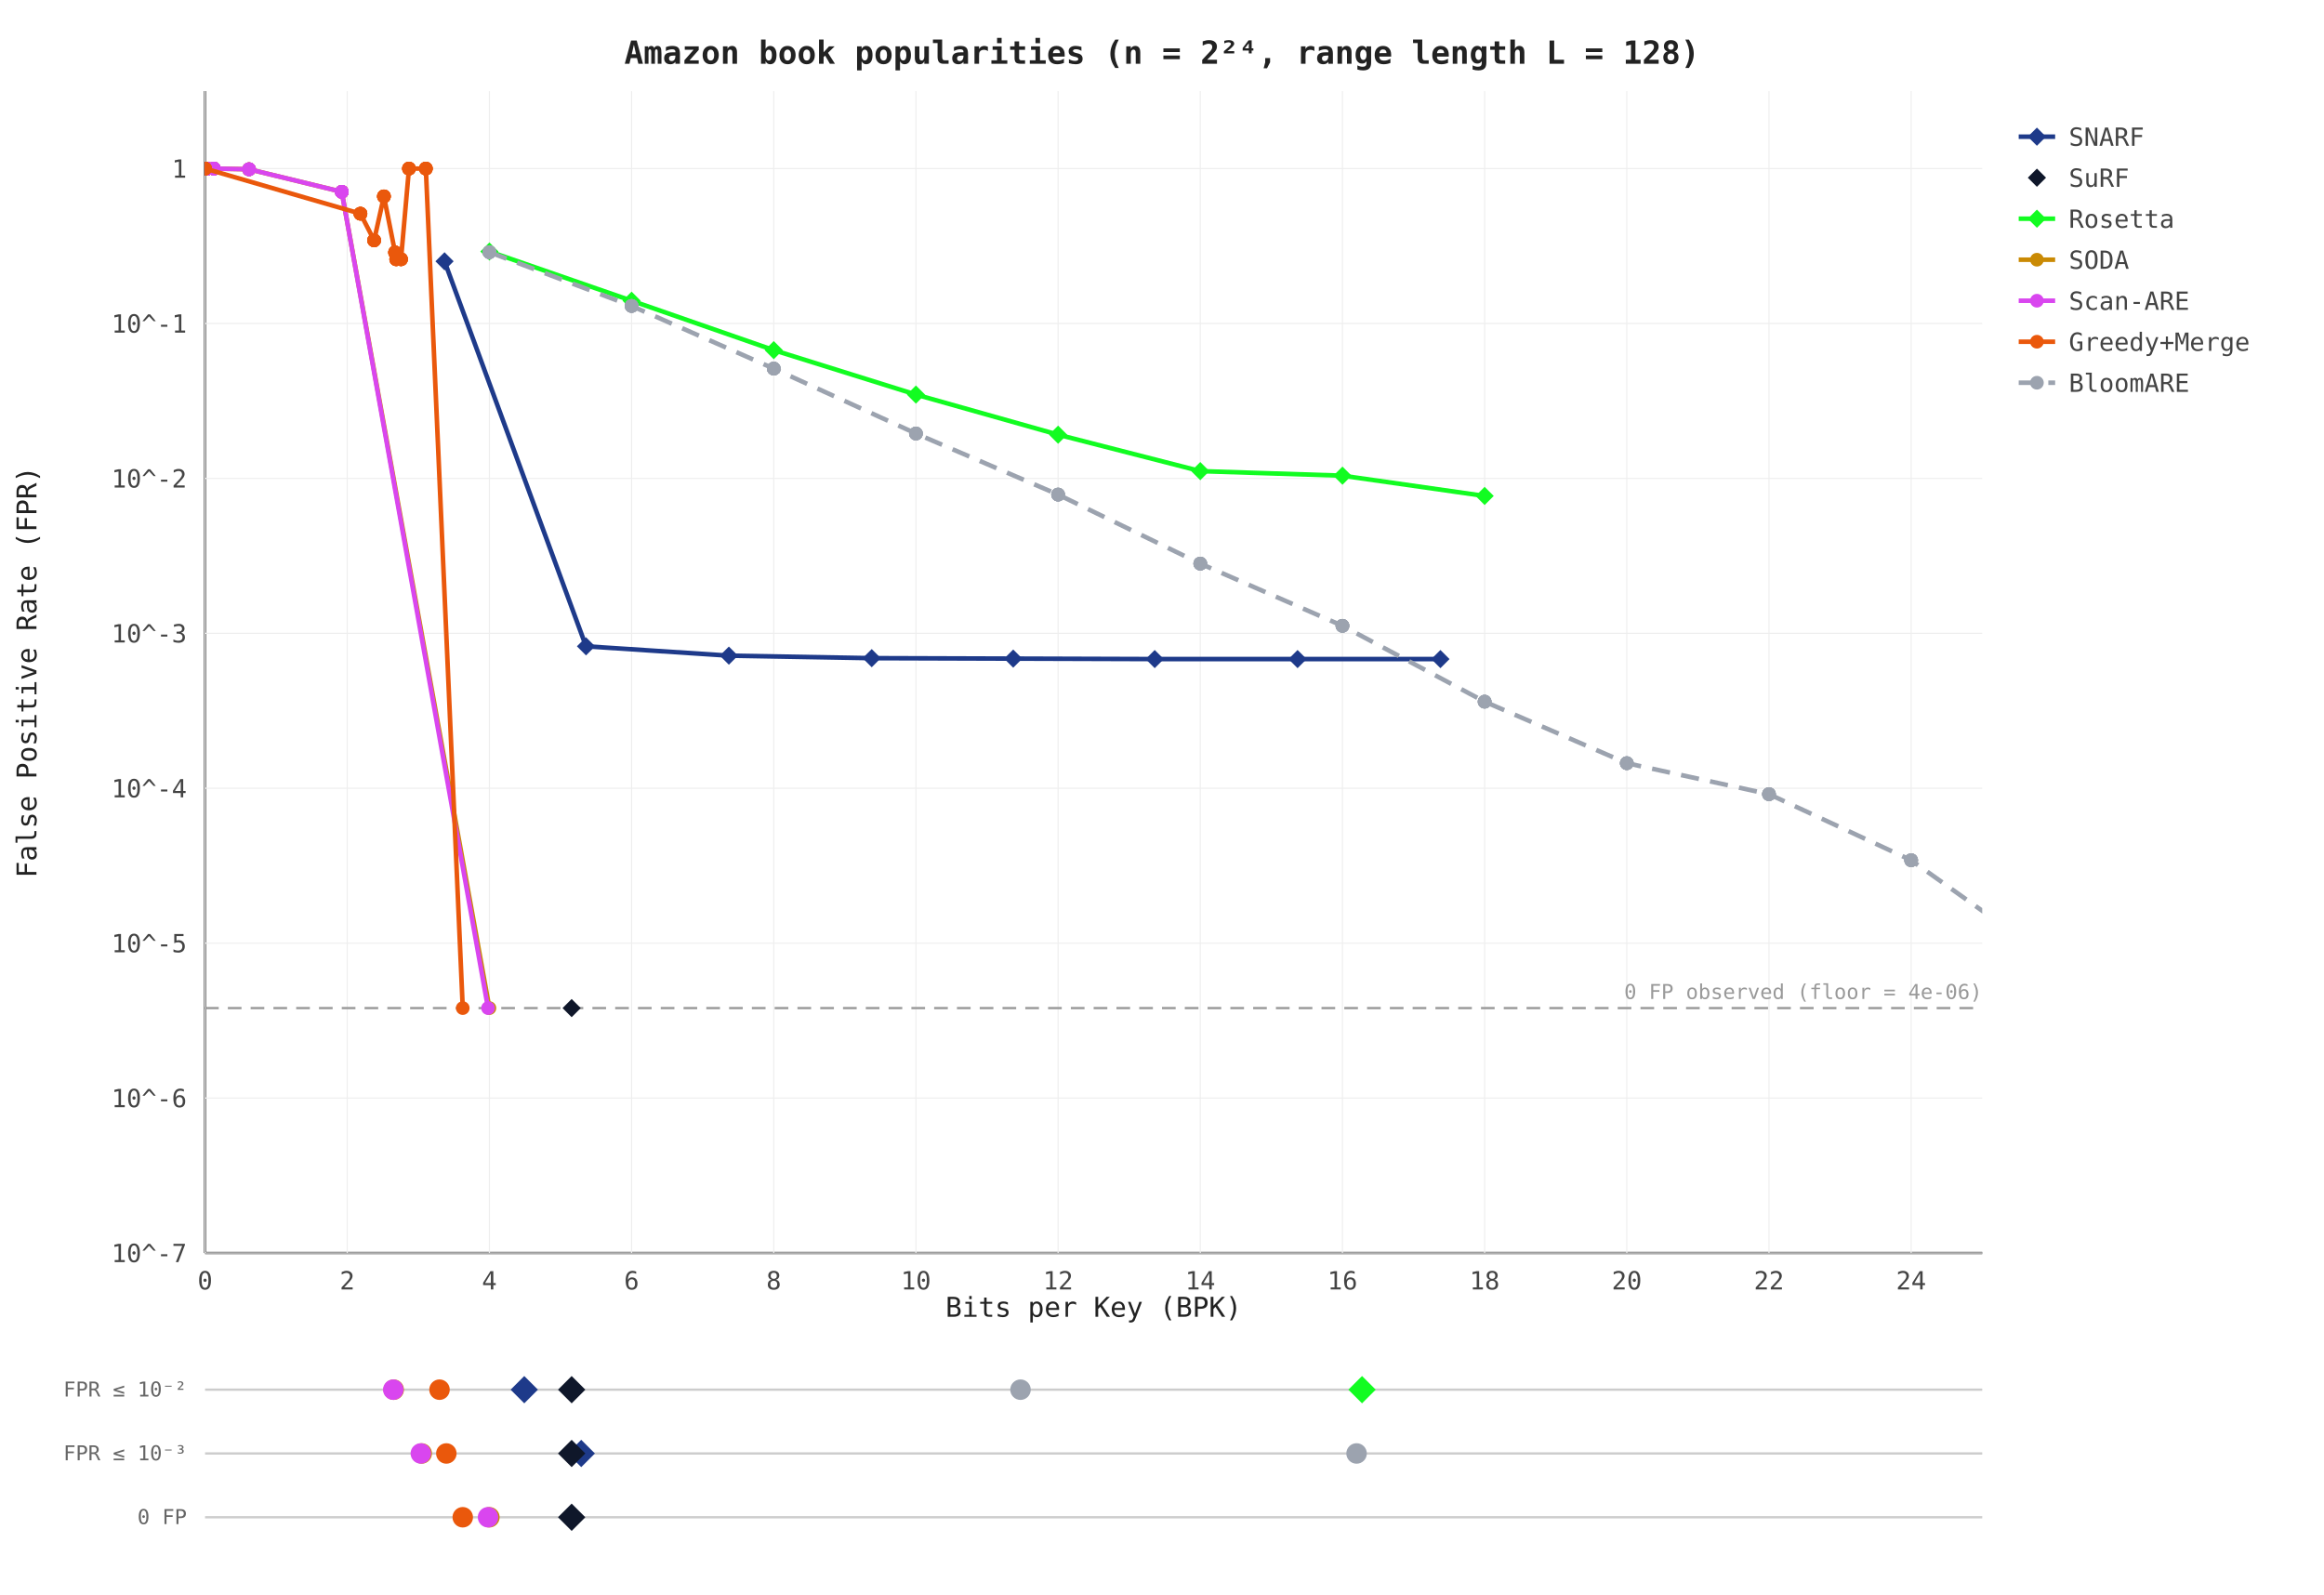
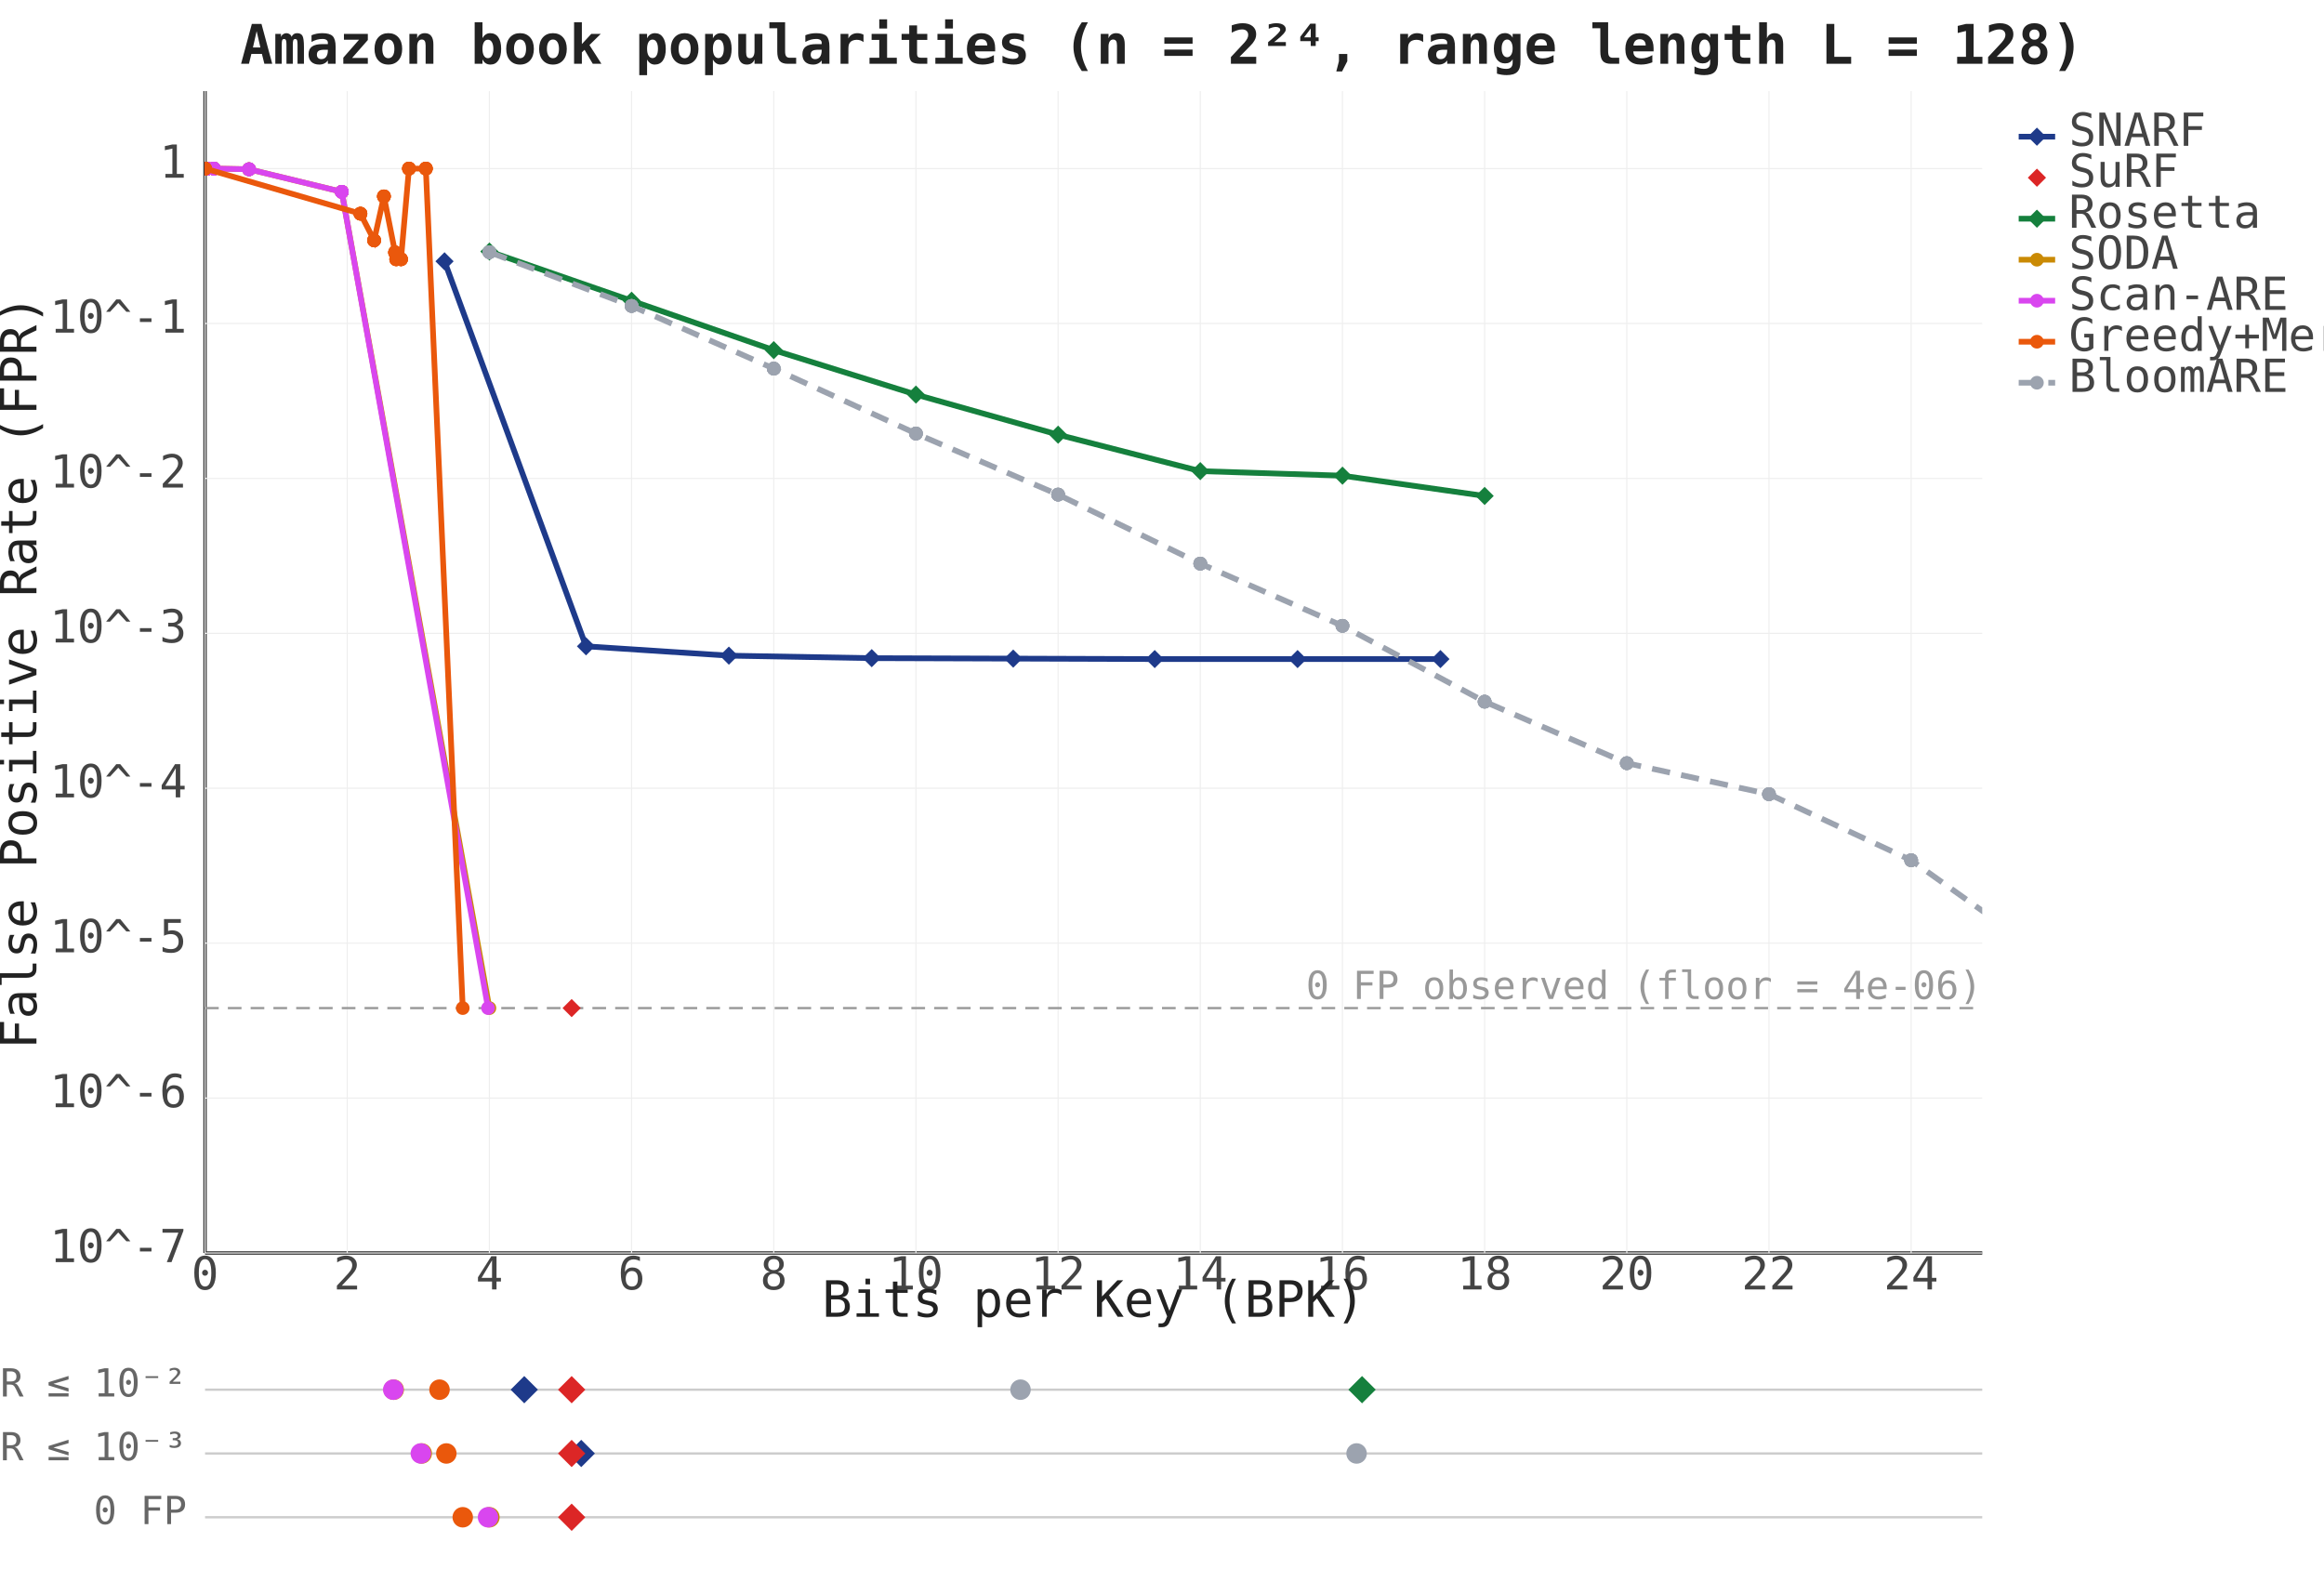
<svg xmlns="http://www.w3.org/2000/svg" width="1020" height="700" viewBox="0 0 1020 700">
  <defs>
    <clipPath id="plot-region">
      <rect x="90.0" y="40.0" width="780.0" height="510.0" />
    </clipPath>
  </defs>
-   <style>text{font-family:Menlo,Monaco,monospace;font-size:12px;fill:#222} .axis{stroke:#333;stroke-width:1} .grid{stroke:#eee;stroke-width:0.5} .label{font-size:11px;fill:#444}</style>
-   <text x="510" y="28" text-anchor="middle" style="font-size:14px;font-weight:bold">Amazon book popularities (n = 2²⁴, range length L = 128)</text>
+   <style>text{font-family:Menlo,Monaco,monospace;font-size:22px;fill:#222} .axis{stroke:#333;stroke-width:1.5} .grid{stroke:#eee;stroke-width:0.5} .label{font-size:20px;fill:#444}</style>
+   <text x="510" y="28" text-anchor="middle" style="font-size:24px;font-weight:bold">Amazon book popularities (n = 2²⁴, range length L = 128)</text>
  <line class="axis" x1="90.0" y1="550.0" x2="870.0" y2="550.0" />
  <line class="axis" x1="90.0" y1="40.0" x2="90.0" y2="550.0" />
  <line class="grid" x1="90.0" y1="550.0" x2="870.0" y2="550.0" />
  <text class="label" x="82.0" y="554.0" text-anchor="end">10^-7</text>
  <line class="grid" x1="90.0" y1="482.0" x2="870.0" y2="482.0" />
  <text class="label" x="82.0" y="486.0" text-anchor="end">10^-6</text>
  <line class="grid" x1="90.0" y1="414.0" x2="870.0" y2="414.0" />
  <text class="label" x="82.0" y="418.0" text-anchor="end">10^-5</text>
  <line class="grid" x1="90.0" y1="346.0" x2="870.0" y2="346.0" />
  <text class="label" x="82.0" y="350.0" text-anchor="end">10^-4</text>
  <line class="grid" x1="90.0" y1="278.0" x2="870.0" y2="278.0" />
  <text class="label" x="82.0" y="282.0" text-anchor="end">10^-3</text>
  <line class="grid" x1="90.0" y1="210.0" x2="870.0" y2="210.0" />
  <text class="label" x="82.0" y="214.0" text-anchor="end">10^-2</text>
  <line class="grid" x1="90.0" y1="142.0" x2="870.0" y2="142.0" />
  <text class="label" x="82.0" y="146.0" text-anchor="end">10^-1</text>
  <line class="grid" x1="90.0" y1="74.0" x2="870.0" y2="74.0" />
  <text class="label" x="82.0" y="78.0" text-anchor="end">1</text>
  <line class="grid" x1="90.0" y1="40.0" x2="90.0" y2="550.0" />
  <text class="label" x="90.0" y="566.0" text-anchor="middle">0</text>
  <line class="grid" x1="152.4" y1="40.0" x2="152.4" y2="550.0" />
  <text class="label" x="152.4" y="566.0" text-anchor="middle">2</text>
  <line class="grid" x1="214.8" y1="40.0" x2="214.8" y2="550.0" />
  <text class="label" x="214.8" y="566.0" text-anchor="middle">4</text>
  <line class="grid" x1="277.2" y1="40.0" x2="277.2" y2="550.0" />
  <text class="label" x="277.2" y="566.0" text-anchor="middle">6</text>
  <line class="grid" x1="339.6" y1="40.0" x2="339.6" y2="550.0" />
  <text class="label" x="339.6" y="566.0" text-anchor="middle">8</text>
  <line class="grid" x1="402.0" y1="40.0" x2="402.0" y2="550.0" />
  <text class="label" x="402.0" y="566.0" text-anchor="middle">10</text>
  <line class="grid" x1="464.4" y1="40.0" x2="464.4" y2="550.0" />
  <text class="label" x="464.4" y="566.0" text-anchor="middle">12</text>
  <line class="grid" x1="526.8" y1="40.0" x2="526.8" y2="550.0" />
  <text class="label" x="526.8" y="566.0" text-anchor="middle">14</text>
  <line class="grid" x1="589.2" y1="40.0" x2="589.2" y2="550.0" />
  <text class="label" x="589.2" y="566.0" text-anchor="middle">16</text>
  <line class="grid" x1="651.6" y1="40.0" x2="651.6" y2="550.0" />
  <text class="label" x="651.6" y="566.0" text-anchor="middle">18</text>
  <line class="grid" x1="714.0" y1="40.0" x2="714.0" y2="550.0" />
  <text class="label" x="714.0" y="566.0" text-anchor="middle">20</text>
  <line class="grid" x1="776.4" y1="40.0" x2="776.4" y2="550.0" />
  <text class="label" x="776.4" y="566.0" text-anchor="middle">22</text>
  <line class="grid" x1="838.8" y1="40.0" x2="838.8" y2="550.0" />
  <text class="label" x="838.8" y="566.0" text-anchor="middle">24</text>
  <line x1="90.0" y1="442.5" x2="870.0" y2="442.5" stroke="#999" stroke-width="1" stroke-dasharray="6,4" />
-   <text x="870.0" y="438.5" text-anchor="end" style="font-size:9px;fill:#999">0 FP observed (floor = 4e-06)</text>
+   <text x="870.0" y="438.5" text-anchor="end" style="font-size:17px;fill:#999">0 FP observed (floor = 4e-06)</text>
  <g clip-path="url(#plot-region)">
-     <polyline fill="none" stroke="#1e3a8a" stroke-width="2" points="195.1,114.7 257.2,283.7 319.9,287.8 382.6,288.9 444.7,289.1 506.8,289.3 569.5,289.3 632.2,289.3" />
+     <polyline fill="none" stroke="#1e3a8a" stroke-width="2.5" points="195.1,114.7 257.2,283.7 319.9,287.8 382.6,288.9 444.7,289.1 506.8,289.3 569.5,289.3 632.2,289.3" />
    <polygon points="195.1,110.7 199.1,114.7 195.1,118.7 191.1,114.7" fill="#1e3a8a" />
    <polygon points="257.2,279.7 261.2,283.7 257.2,287.7 253.2,283.7" fill="#1e3a8a" />
    <polygon points="319.9,283.8 323.9,287.8 319.9,291.8 315.9,287.8" fill="#1e3a8a" />
    <polygon points="382.6,284.9 386.6,288.9 382.6,292.9 378.6,288.9" fill="#1e3a8a" />
    <polygon points="444.7,285.1 448.7,289.1 444.7,293.1 440.7,289.1" fill="#1e3a8a" />
    <polygon points="506.8,285.3 510.8,289.3 506.8,293.3 502.8,289.3" fill="#1e3a8a" />
    <polygon points="569.5,285.3 573.5,289.3 569.5,293.3 565.5,289.3" fill="#1e3a8a" />
    <polygon points="632.2,285.3 636.2,289.3 632.2,293.3 628.2,289.3" fill="#1e3a8a" />
-     <polygon points="250.9,438.5 254.9,442.5 250.9,446.5 246.9,442.5" fill="#0f172a" />
-     <polyline fill="none" stroke="#12fc21" stroke-width="2" points="214.8,110.4 277.2,132.0 339.6,153.7 402.0,173.2 464.4,190.8 526.8,206.8 589.2,208.8 651.6,217.7" />
-     <polygon points="214.8,106.4 218.8,110.4 214.8,114.4 210.8,110.4" fill="#12fc21" />
-     <polygon points="277.2,128.0 281.2,132.0 277.2,136.0 273.2,132.0" fill="#12fc21" />
-     <polygon points="339.6,149.7 343.6,153.7 339.6,157.7 335.6,153.7" fill="#12fc21" />
-     <polygon points="402.0,169.2 406.0,173.2 402.0,177.2 398.0,173.2" fill="#12fc21" />
-     <polygon points="464.4,186.8 468.4,190.8 464.4,194.8 460.4,190.8" fill="#12fc21" />
-     <polygon points="526.8,202.8 530.8,206.8 526.8,210.8 522.8,206.8" fill="#12fc21" />
-     <polygon points="589.2,204.8 593.2,208.8 589.2,212.8 585.2,208.8" fill="#12fc21" />
-     <polygon points="651.6,213.7 655.6,217.7 651.6,221.7 647.6,217.7" fill="#12fc21" />
-     <polyline fill="none" stroke="#ca8a04" stroke-width="2" points="90.0,74.0 90.0,74.0 90.0,74.0 90.0,74.0 90.0,74.0 90.0,74.0 90.0,74.0 90.0,74.0 90.0,74.0 90.0,74.0 90.0,74.0 90.0,74.0 90.0,74.0 90.0,74.0 90.0,74.0 90.0,74.0 90.0,74.0 90.0,74.0 90.0,74.0 90.0,74.0 90.0,74.0 90.0,74.0 90.0,74.0 90.0,74.0 90.0,74.0 90.1,74.0 90.1,74.0 90.1,74.0 90.1,74.0 90.1,74.0 90.2,74.0 90.2,74.0 90.2,74.0 90.2,74.0 90.2,74.0 91.0,74.0 91.0,74.0 91.0,74.0 91.0,74.0 91.0,74.0 93.9,74.0 93.9,74.0 93.9,74.0 93.9,74.0 93.9,74.0 109.3,74.3 109.3,74.3 109.3,74.3 109.3,74.3 109.3,74.3 150.0,84.2 150.0,84.2 150.0,84.2 150.0,84.2 150.0,84.2 214.8,442.5" />
+     <polygon points="250.9,438.5 254.9,442.5 250.9,446.5 246.9,442.5" fill="#dc2626" />
+     <polyline fill="none" stroke="#15803d" stroke-width="2.5" points="214.8,110.4 277.2,132.0 339.6,153.7 402.0,173.2 464.4,190.8 526.8,206.8 589.2,208.8 651.6,217.7" />
+     <polygon points="214.8,106.4 218.8,110.4 214.8,114.4 210.8,110.4" fill="#15803d" />
+     <polygon points="277.2,128.0 281.2,132.0 277.2,136.0 273.2,132.0" fill="#15803d" />
+     <polygon points="339.6,149.7 343.6,153.7 339.6,157.7 335.6,153.7" fill="#15803d" />
+     <polygon points="402.0,169.2 406.0,173.2 402.0,177.2 398.0,173.2" fill="#15803d" />
+     <polygon points="464.4,186.8 468.4,190.8 464.4,194.8 460.4,190.8" fill="#15803d" />
+     <polygon points="526.8,202.8 530.8,206.8 526.8,210.8 522.8,206.8" fill="#15803d" />
+     <polygon points="589.2,204.8 593.2,208.8 589.2,212.8 585.2,208.8" fill="#15803d" />
+     <polygon points="651.6,213.7 655.6,217.7 651.6,221.7 647.6,217.7" fill="#15803d" />
+     <polyline fill="none" stroke="#ca8a04" stroke-width="2.5" points="90.0,74.0 90.0,74.0 90.0,74.0 90.0,74.0 90.0,74.0 90.0,74.0 90.0,74.0 90.0,74.0 90.0,74.0 90.0,74.0 90.0,74.0 90.0,74.0 90.0,74.0 90.0,74.0 90.0,74.0 90.0,74.0 90.0,74.0 90.0,74.0 90.0,74.0 90.0,74.0 90.0,74.0 90.0,74.0 90.0,74.0 90.0,74.0 90.0,74.0 90.1,74.0 90.1,74.0 90.1,74.0 90.1,74.0 90.1,74.0 90.2,74.0 90.2,74.0 90.2,74.0 90.2,74.0 90.2,74.0 91.0,74.0 91.0,74.0 91.0,74.0 91.0,74.0 91.0,74.0 93.9,74.0 93.9,74.0 93.9,74.0 93.9,74.0 93.9,74.0 109.3,74.3 109.3,74.3 109.3,74.3 109.3,74.3 109.3,74.3 150.0,84.2 150.0,84.2 150.0,84.2 150.0,84.2 150.0,84.2 214.8,442.5" />
    <circle cx="90.0" cy="74.0" r="3" fill="#ca8a04" />
    <circle cx="90.0" cy="74.0" r="3" fill="#ca8a04" />
    <circle cx="90.0" cy="74.0" r="3" fill="#ca8a04" />
    <circle cx="90.0" cy="74.0" r="3" fill="#ca8a04" />
    <circle cx="90.0" cy="74.0" r="3" fill="#ca8a04" />
    <circle cx="90.0" cy="74.0" r="3" fill="#ca8a04" />
    <circle cx="90.0" cy="74.0" r="3" fill="#ca8a04" />
    <circle cx="90.0" cy="74.0" r="3" fill="#ca8a04" />
    <circle cx="90.0" cy="74.0" r="3" fill="#ca8a04" />
    <circle cx="90.0" cy="74.0" r="3" fill="#ca8a04" />
    <circle cx="90.0" cy="74.0" r="3" fill="#ca8a04" />
    <circle cx="90.0" cy="74.0" r="3" fill="#ca8a04" />
    <circle cx="90.0" cy="74.0" r="3" fill="#ca8a04" />
    <circle cx="90.0" cy="74.0" r="3" fill="#ca8a04" />
    <circle cx="90.0" cy="74.0" r="3" fill="#ca8a04" />
    <circle cx="90.0" cy="74.0" r="3" fill="#ca8a04" />
    <circle cx="90.0" cy="74.0" r="3" fill="#ca8a04" />
    <circle cx="90.0" cy="74.0" r="3" fill="#ca8a04" />
    <circle cx="90.0" cy="74.0" r="3" fill="#ca8a04" />
    <circle cx="90.0" cy="74.0" r="3" fill="#ca8a04" />
    <circle cx="90.0" cy="74.0" r="3" fill="#ca8a04" />
    <circle cx="90.0" cy="74.0" r="3" fill="#ca8a04" />
    <circle cx="90.0" cy="74.0" r="3" fill="#ca8a04" />
    <circle cx="90.0" cy="74.0" r="3" fill="#ca8a04" />
    <circle cx="90.0" cy="74.0" r="3" fill="#ca8a04" />
    <circle cx="90.1" cy="74.0" r="3" fill="#ca8a04" />
    <circle cx="90.1" cy="74.0" r="3" fill="#ca8a04" />
    <circle cx="90.1" cy="74.0" r="3" fill="#ca8a04" />
    <circle cx="90.1" cy="74.0" r="3" fill="#ca8a04" />
    <circle cx="90.1" cy="74.0" r="3" fill="#ca8a04" />
    <circle cx="90.2" cy="74.0" r="3" fill="#ca8a04" />
    <circle cx="90.2" cy="74.0" r="3" fill="#ca8a04" />
    <circle cx="90.2" cy="74.0" r="3" fill="#ca8a04" />
    <circle cx="90.2" cy="74.0" r="3" fill="#ca8a04" />
    <circle cx="90.2" cy="74.0" r="3" fill="#ca8a04" />
    <circle cx="91.0" cy="74.0" r="3" fill="#ca8a04" />
    <circle cx="91.0" cy="74.0" r="3" fill="#ca8a04" />
    <circle cx="91.0" cy="74.0" r="3" fill="#ca8a04" />
    <circle cx="91.0" cy="74.0" r="3" fill="#ca8a04" />
    <circle cx="91.0" cy="74.0" r="3" fill="#ca8a04" />
    <circle cx="93.9" cy="74.0" r="3" fill="#ca8a04" />
    <circle cx="93.9" cy="74.0" r="3" fill="#ca8a04" />
    <circle cx="93.9" cy="74.0" r="3" fill="#ca8a04" />
    <circle cx="93.9" cy="74.0" r="3" fill="#ca8a04" />
    <circle cx="93.9" cy="74.0" r="3" fill="#ca8a04" />
    <circle cx="109.3" cy="74.3" r="3" fill="#ca8a04" />
    <circle cx="109.3" cy="74.3" r="3" fill="#ca8a04" />
    <circle cx="109.3" cy="74.3" r="3" fill="#ca8a04" />
    <circle cx="109.3" cy="74.3" r="3" fill="#ca8a04" />
    <circle cx="109.3" cy="74.3" r="3" fill="#ca8a04" />
    <circle cx="150.0" cy="84.2" r="3" fill="#ca8a04" />
    <circle cx="150.0" cy="84.2" r="3" fill="#ca8a04" />
    <circle cx="150.0" cy="84.2" r="3" fill="#ca8a04" />
    <circle cx="150.0" cy="84.2" r="3" fill="#ca8a04" />
    <circle cx="150.0" cy="84.2" r="3" fill="#ca8a04" />
    <circle cx="214.8" cy="442.5" r="3" fill="#ca8a04" />
-     <polyline fill="none" stroke="#d946ef" stroke-width="2" points="90.0,74.0 90.0,74.0 90.0,74.0 90.0,74.0 90.0,74.0 90.0,74.0 90.0,74.0 90.0,74.0 90.0,74.0 90.0,74.0 90.0,74.0 90.0,74.0 90.0,74.0 90.0,74.0 90.0,74.0 90.0,74.0 90.0,74.0 90.0,74.0 90.0,74.0 90.0,74.0 90.0,74.0 90.0,74.0 90.0,74.0 90.0,74.0 90.0,74.0 90.1,74.0 90.1,74.0 90.1,74.0 90.1,74.0 90.1,74.0 90.2,74.0 90.2,74.0 90.2,74.0 90.2,74.0 90.2,74.0 91.0,74.0 91.0,74.0 91.0,74.0 91.0,74.0 91.0,74.0 93.9,74.0 93.9,74.0 93.9,74.0 93.9,74.0 93.9,74.0 109.3,74.3 109.3,74.3 109.3,74.3 109.3,74.3 109.3,74.3 150.0,84.2 150.0,84.2 150.0,84.2 150.0,84.2 150.0,84.2 214.2,442.5" />
+     <polyline fill="none" stroke="#d946ef" stroke-width="2.5" points="90.0,74.0 90.0,74.0 90.0,74.0 90.0,74.0 90.0,74.0 90.0,74.0 90.0,74.0 90.0,74.0 90.0,74.0 90.0,74.0 90.0,74.0 90.0,74.0 90.0,74.0 90.0,74.0 90.0,74.0 90.0,74.0 90.0,74.0 90.0,74.0 90.0,74.0 90.0,74.0 90.0,74.0 90.0,74.0 90.0,74.0 90.0,74.0 90.0,74.0 90.1,74.0 90.1,74.0 90.1,74.0 90.1,74.0 90.1,74.0 90.2,74.0 90.2,74.0 90.2,74.0 90.2,74.0 90.2,74.0 91.0,74.0 91.0,74.0 91.0,74.0 91.0,74.0 91.0,74.0 93.9,74.0 93.9,74.0 93.9,74.0 93.9,74.0 93.9,74.0 109.3,74.3 109.3,74.3 109.3,74.3 109.3,74.3 109.3,74.3 150.0,84.2 150.0,84.2 150.0,84.2 150.0,84.2 150.0,84.2 214.2,442.5" />
    <circle cx="90.0" cy="74.0" r="3" fill="#d946ef" />
    <circle cx="90.0" cy="74.0" r="3" fill="#d946ef" />
    <circle cx="90.0" cy="74.0" r="3" fill="#d946ef" />
    <circle cx="90.0" cy="74.0" r="3" fill="#d946ef" />
    <circle cx="90.0" cy="74.0" r="3" fill="#d946ef" />
    <circle cx="90.0" cy="74.0" r="3" fill="#d946ef" />
    <circle cx="90.0" cy="74.0" r="3" fill="#d946ef" />
    <circle cx="90.0" cy="74.0" r="3" fill="#d946ef" />
    <circle cx="90.0" cy="74.0" r="3" fill="#d946ef" />
    <circle cx="90.0" cy="74.0" r="3" fill="#d946ef" />
    <circle cx="90.0" cy="74.0" r="3" fill="#d946ef" />
    <circle cx="90.0" cy="74.0" r="3" fill="#d946ef" />
    <circle cx="90.0" cy="74.0" r="3" fill="#d946ef" />
    <circle cx="90.0" cy="74.0" r="3" fill="#d946ef" />
    <circle cx="90.0" cy="74.0" r="3" fill="#d946ef" />
    <circle cx="90.0" cy="74.0" r="3" fill="#d946ef" />
    <circle cx="90.0" cy="74.0" r="3" fill="#d946ef" />
    <circle cx="90.0" cy="74.0" r="3" fill="#d946ef" />
    <circle cx="90.0" cy="74.0" r="3" fill="#d946ef" />
    <circle cx="90.0" cy="74.0" r="3" fill="#d946ef" />
    <circle cx="90.0" cy="74.0" r="3" fill="#d946ef" />
    <circle cx="90.0" cy="74.0" r="3" fill="#d946ef" />
    <circle cx="90.0" cy="74.0" r="3" fill="#d946ef" />
    <circle cx="90.0" cy="74.0" r="3" fill="#d946ef" />
    <circle cx="90.0" cy="74.0" r="3" fill="#d946ef" />
    <circle cx="90.1" cy="74.0" r="3" fill="#d946ef" />
    <circle cx="90.1" cy="74.0" r="3" fill="#d946ef" />
    <circle cx="90.1" cy="74.0" r="3" fill="#d946ef" />
    <circle cx="90.1" cy="74.0" r="3" fill="#d946ef" />
    <circle cx="90.1" cy="74.0" r="3" fill="#d946ef" />
    <circle cx="90.2" cy="74.0" r="3" fill="#d946ef" />
    <circle cx="90.2" cy="74.0" r="3" fill="#d946ef" />
    <circle cx="90.2" cy="74.0" r="3" fill="#d946ef" />
    <circle cx="90.2" cy="74.0" r="3" fill="#d946ef" />
    <circle cx="90.2" cy="74.0" r="3" fill="#d946ef" />
    <circle cx="91.0" cy="74.0" r="3" fill="#d946ef" />
    <circle cx="91.0" cy="74.0" r="3" fill="#d946ef" />
    <circle cx="91.0" cy="74.0" r="3" fill="#d946ef" />
    <circle cx="91.0" cy="74.0" r="3" fill="#d946ef" />
    <circle cx="91.0" cy="74.0" r="3" fill="#d946ef" />
    <circle cx="93.9" cy="74.0" r="3" fill="#d946ef" />
    <circle cx="93.9" cy="74.0" r="3" fill="#d946ef" />
    <circle cx="93.9" cy="74.0" r="3" fill="#d946ef" />
    <circle cx="93.9" cy="74.0" r="3" fill="#d946ef" />
    <circle cx="93.9" cy="74.0" r="3" fill="#d946ef" />
    <circle cx="109.3" cy="74.3" r="3" fill="#d946ef" />
    <circle cx="109.3" cy="74.3" r="3" fill="#d946ef" />
    <circle cx="109.3" cy="74.3" r="3" fill="#d946ef" />
    <circle cx="109.3" cy="74.3" r="3" fill="#d946ef" />
    <circle cx="109.3" cy="74.3" r="3" fill="#d946ef" />
    <circle cx="150.0" cy="84.2" r="3" fill="#d946ef" />
    <circle cx="150.0" cy="84.2" r="3" fill="#d946ef" />
    <circle cx="150.0" cy="84.2" r="3" fill="#d946ef" />
    <circle cx="150.0" cy="84.2" r="3" fill="#d946ef" />
    <circle cx="150.0" cy="84.2" r="3" fill="#d946ef" />
    <circle cx="214.2" cy="442.5" r="3" fill="#d946ef" />
-     <polyline fill="none" stroke="#ea580c" stroke-width="2" points="90.0,74.0 90.0,74.0 90.0,74.0 90.0,74.0 90.0,74.0 158.2,93.8 158.2,93.8 158.2,93.8 158.2,93.8 158.2,93.8 164.2,105.5 164.2,105.5 164.2,105.5 164.2,105.5 164.2,105.5 168.5,86.2 168.5,86.2 168.5,86.2 168.5,86.2 168.5,86.2 173.4,110.8 173.4,110.8 173.4,110.8 173.4,110.8 173.4,110.8 173.9,113.8 173.9,113.8 173.9,113.8 173.9,113.8 173.9,113.8 176.0,113.8 176.0,113.8 176.0,113.8 176.0,113.8 176.0,113.8 179.5,74.0 179.5,74.0 179.5,74.0 179.5,74.0 179.5,74.0 186.9,74.0 186.9,74.0 186.9,74.0 186.9,74.0 186.9,74.0 203.1,442.5" />
+     <polyline fill="none" stroke="#ea580c" stroke-width="2.5" points="90.0,74.0 90.0,74.0 90.0,74.0 90.0,74.0 90.0,74.0 158.2,93.8 158.2,93.8 158.2,93.8 158.2,93.8 158.2,93.8 164.2,105.5 164.2,105.5 164.2,105.5 164.2,105.5 164.2,105.5 168.5,86.2 168.5,86.2 168.5,86.2 168.5,86.2 168.5,86.2 173.4,110.8 173.4,110.8 173.4,110.8 173.4,110.8 173.4,110.8 173.9,113.8 173.9,113.8 173.9,113.8 173.9,113.8 173.9,113.8 176.0,113.8 176.0,113.8 176.0,113.8 176.0,113.8 176.0,113.8 179.5,74.0 179.5,74.0 179.5,74.0 179.5,74.0 179.5,74.0 186.9,74.0 186.9,74.0 186.9,74.0 186.9,74.0 186.9,74.0 203.1,442.5" />
    <circle cx="90.0" cy="74.0" r="3" fill="#ea580c" />
    <circle cx="90.0" cy="74.0" r="3" fill="#ea580c" />
    <circle cx="90.0" cy="74.0" r="3" fill="#ea580c" />
    <circle cx="90.0" cy="74.0" r="3" fill="#ea580c" />
    <circle cx="90.0" cy="74.0" r="3" fill="#ea580c" />
    <circle cx="158.2" cy="93.8" r="3" fill="#ea580c" />
    <circle cx="158.2" cy="93.8" r="3" fill="#ea580c" />
    <circle cx="158.2" cy="93.8" r="3" fill="#ea580c" />
    <circle cx="158.2" cy="93.8" r="3" fill="#ea580c" />
    <circle cx="158.2" cy="93.8" r="3" fill="#ea580c" />
    <circle cx="164.2" cy="105.5" r="3" fill="#ea580c" />
    <circle cx="164.2" cy="105.5" r="3" fill="#ea580c" />
    <circle cx="164.2" cy="105.5" r="3" fill="#ea580c" />
    <circle cx="164.2" cy="105.5" r="3" fill="#ea580c" />
    <circle cx="164.2" cy="105.5" r="3" fill="#ea580c" />
    <circle cx="168.5" cy="86.2" r="3" fill="#ea580c" />
    <circle cx="168.5" cy="86.2" r="3" fill="#ea580c" />
    <circle cx="168.5" cy="86.2" r="3" fill="#ea580c" />
    <circle cx="168.5" cy="86.2" r="3" fill="#ea580c" />
    <circle cx="168.5" cy="86.2" r="3" fill="#ea580c" />
    <circle cx="173.4" cy="110.8" r="3" fill="#ea580c" />
    <circle cx="173.4" cy="110.8" r="3" fill="#ea580c" />
    <circle cx="173.4" cy="110.8" r="3" fill="#ea580c" />
    <circle cx="173.4" cy="110.8" r="3" fill="#ea580c" />
    <circle cx="173.4" cy="110.8" r="3" fill="#ea580c" />
    <circle cx="173.9" cy="113.8" r="3" fill="#ea580c" />
    <circle cx="173.9" cy="113.8" r="3" fill="#ea580c" />
    <circle cx="173.9" cy="113.8" r="3" fill="#ea580c" />
    <circle cx="173.9" cy="113.8" r="3" fill="#ea580c" />
    <circle cx="173.9" cy="113.8" r="3" fill="#ea580c" />
    <circle cx="176.0" cy="113.8" r="3" fill="#ea580c" />
    <circle cx="176.0" cy="113.8" r="3" fill="#ea580c" />
    <circle cx="176.0" cy="113.8" r="3" fill="#ea580c" />
    <circle cx="176.0" cy="113.8" r="3" fill="#ea580c" />
    <circle cx="176.0" cy="113.8" r="3" fill="#ea580c" />
    <circle cx="179.5" cy="74.0" r="3" fill="#ea580c" />
    <circle cx="179.5" cy="74.0" r="3" fill="#ea580c" />
    <circle cx="179.5" cy="74.0" r="3" fill="#ea580c" />
    <circle cx="179.5" cy="74.0" r="3" fill="#ea580c" />
    <circle cx="179.5" cy="74.0" r="3" fill="#ea580c" />
    <circle cx="186.9" cy="74.0" r="3" fill="#ea580c" />
    <circle cx="186.9" cy="74.0" r="3" fill="#ea580c" />
    <circle cx="186.9" cy="74.0" r="3" fill="#ea580c" />
    <circle cx="186.9" cy="74.0" r="3" fill="#ea580c" />
    <circle cx="186.9" cy="74.0" r="3" fill="#ea580c" />
    <circle cx="203.1" cy="442.5" r="3" fill="#ea580c" />
-     <polyline fill="none" stroke="#9ca3af" stroke-width="2" stroke-dasharray="8,5" points="214.8,110.7 214.8,110.7 214.8,110.7 214.8,110.7 214.8,110.7 277.2,134.3 277.2,134.3 277.2,134.3 277.2,134.3 277.2,134.3 339.6,161.8 339.6,161.8 339.6,161.8 339.6,161.8 339.6,161.8 402.0,190.3 402.0,190.3 402.0,190.3 402.0,190.3 402.0,190.3 464.4,217.1 464.4,217.1 464.4,217.1 464.4,217.1 464.4,217.1 526.8,247.4 526.8,247.4 526.8,247.4 526.8,247.4 526.8,247.4 589.2,274.7 589.2,274.7 589.2,274.7 589.2,274.7 589.2,274.7 651.6,308.0 651.6,308.0 651.6,308.0 651.6,308.0 651.6,308.0 714.0,335.0 714.0,335.0 714.0,335.0 714.0,335.0 714.0,335.0 776.4,348.6 776.4,348.6 776.4,348.6 776.4,348.6 776.4,348.6 838.8,377.6 838.8,377.6 838.8,377.6 838.8,377.6 838.8,377.6 901.2,422.0 901.2,422.0 901.2,422.0 901.2,422.0 901.2,422.0" />
-     <circle cx="214.8" cy="110.7" r="3" fill="#9ca3af" />
-     <circle cx="214.8" cy="110.7" r="3" fill="#9ca3af" />
-     <circle cx="214.8" cy="110.7" r="3" fill="#9ca3af" />
-     <circle cx="214.8" cy="110.7" r="3" fill="#9ca3af" />
-     <circle cx="214.8" cy="110.7" r="3" fill="#9ca3af" />
-     <circle cx="277.2" cy="134.3" r="3" fill="#9ca3af" />
-     <circle cx="277.2" cy="134.3" r="3" fill="#9ca3af" />
-     <circle cx="277.2" cy="134.3" r="3" fill="#9ca3af" />
-     <circle cx="277.2" cy="134.3" r="3" fill="#9ca3af" />
-     <circle cx="277.2" cy="134.3" r="3" fill="#9ca3af" />
-     <circle cx="339.6" cy="161.8" r="3" fill="#9ca3af" />
-     <circle cx="339.6" cy="161.8" r="3" fill="#9ca3af" />
-     <circle cx="339.6" cy="161.8" r="3" fill="#9ca3af" />
-     <circle cx="339.6" cy="161.8" r="3" fill="#9ca3af" />
-     <circle cx="339.6" cy="161.8" r="3" fill="#9ca3af" />
-     <circle cx="402.0" cy="190.3" r="3" fill="#9ca3af" />
-     <circle cx="402.0" cy="190.3" r="3" fill="#9ca3af" />
-     <circle cx="402.0" cy="190.3" r="3" fill="#9ca3af" />
-     <circle cx="402.0" cy="190.3" r="3" fill="#9ca3af" />
-     <circle cx="402.0" cy="190.3" r="3" fill="#9ca3af" />
-     <circle cx="464.4" cy="217.1" r="3" fill="#9ca3af" />
-     <circle cx="464.4" cy="217.1" r="3" fill="#9ca3af" />
-     <circle cx="464.4" cy="217.1" r="3" fill="#9ca3af" />
-     <circle cx="464.4" cy="217.1" r="3" fill="#9ca3af" />
-     <circle cx="464.4" cy="217.1" r="3" fill="#9ca3af" />
-     <circle cx="526.8" cy="247.4" r="3" fill="#9ca3af" />
-     <circle cx="526.8" cy="247.4" r="3" fill="#9ca3af" />
-     <circle cx="526.8" cy="247.4" r="3" fill="#9ca3af" />
-     <circle cx="526.8" cy="247.4" r="3" fill="#9ca3af" />
-     <circle cx="526.8" cy="247.4" r="3" fill="#9ca3af" />
-     <circle cx="589.2" cy="274.7" r="3" fill="#9ca3af" />
-     <circle cx="589.2" cy="274.7" r="3" fill="#9ca3af" />
-     <circle cx="589.2" cy="274.7" r="3" fill="#9ca3af" />
-     <circle cx="589.2" cy="274.7" r="3" fill="#9ca3af" />
-     <circle cx="589.2" cy="274.7" r="3" fill="#9ca3af" />
-     <circle cx="651.6" cy="308.0" r="3" fill="#9ca3af" />
-     <circle cx="651.6" cy="308.0" r="3" fill="#9ca3af" />
-     <circle cx="651.6" cy="308.0" r="3" fill="#9ca3af" />
-     <circle cx="651.6" cy="308.0" r="3" fill="#9ca3af" />
-     <circle cx="651.6" cy="308.0" r="3" fill="#9ca3af" />
-     <circle cx="714.0" cy="335.0" r="3" fill="#9ca3af" />
-     <circle cx="714.0" cy="335.0" r="3" fill="#9ca3af" />
-     <circle cx="714.0" cy="335.0" r="3" fill="#9ca3af" />
-     <circle cx="714.0" cy="335.0" r="3" fill="#9ca3af" />
-     <circle cx="714.0" cy="335.0" r="3" fill="#9ca3af" />
-     <circle cx="776.4" cy="348.6" r="3" fill="#9ca3af" />
-     <circle cx="776.4" cy="348.6" r="3" fill="#9ca3af" />
-     <circle cx="776.4" cy="348.6" r="3" fill="#9ca3af" />
-     <circle cx="776.4" cy="348.6" r="3" fill="#9ca3af" />
-     <circle cx="776.4" cy="348.6" r="3" fill="#9ca3af" />
-     <circle cx="838.8" cy="377.6" r="3" fill="#9ca3af" />
-     <circle cx="838.8" cy="377.6" r="3" fill="#9ca3af" />
-     <circle cx="838.8" cy="377.6" r="3" fill="#9ca3af" />
-     <circle cx="838.8" cy="377.6" r="3" fill="#9ca3af" />
-     <circle cx="838.8" cy="377.6" r="3" fill="#9ca3af" />
-     <circle cx="901.2" cy="422.0" r="3" fill="#9ca3af" />
-     <circle cx="901.2" cy="422.0" r="3" fill="#9ca3af" />
-     <circle cx="901.2" cy="422.0" r="3" fill="#9ca3af" />
-     <circle cx="901.2" cy="422.0" r="3" fill="#9ca3af" />
-     <circle cx="901.2" cy="422.0" r="3" fill="#9ca3af" />
-   </g>
-   <line x1="886" y1="60" x2="902" y2="60" stroke="#1e3a8a" stroke-width="2" />
+     <polyline fill="none" stroke="#9ca3af" stroke-width="2.5" stroke-dasharray="8,5" points="214.8,110.7 214.8,110.7 214.8,110.7 214.8,110.7 214.8,110.7 277.2,134.3 277.2,134.3 277.2,134.3 277.2,134.3 277.2,134.3 339.6,161.8 339.6,161.8 339.6,161.8 339.6,161.8 339.6,161.8 402.0,190.3 402.0,190.3 402.0,190.3 402.0,190.3 402.0,190.3 464.4,217.1 464.4,217.1 464.4,217.1 464.4,217.1 464.4,217.1 526.8,247.4 526.8,247.4 526.8,247.4 526.8,247.4 526.8,247.4 589.2,274.7 589.2,274.7 589.2,274.7 589.2,274.7 589.2,274.7 651.6,308.0 651.6,308.0 651.6,308.0 651.6,308.0 651.6,308.0 714.0,335.0 714.0,335.0 714.0,335.0 714.0,335.0 714.0,335.0 776.4,348.6 776.4,348.6 776.4,348.6 776.4,348.6 776.4,348.6 838.8,377.6 838.8,377.6 838.8,377.6 838.8,377.6 838.8,377.6 901.2,422.0 901.2,422.0 901.2,422.0 901.2,422.0 901.2,422.0" />
+     <circle cx="214.8" cy="110.7" r="3" fill="#9ca3af" />
+     <circle cx="214.8" cy="110.7" r="3" fill="#9ca3af" />
+     <circle cx="214.8" cy="110.7" r="3" fill="#9ca3af" />
+     <circle cx="214.8" cy="110.7" r="3" fill="#9ca3af" />
+     <circle cx="214.8" cy="110.7" r="3" fill="#9ca3af" />
+     <circle cx="277.2" cy="134.3" r="3" fill="#9ca3af" />
+     <circle cx="277.2" cy="134.3" r="3" fill="#9ca3af" />
+     <circle cx="277.2" cy="134.3" r="3" fill="#9ca3af" />
+     <circle cx="277.2" cy="134.3" r="3" fill="#9ca3af" />
+     <circle cx="277.2" cy="134.3" r="3" fill="#9ca3af" />
+     <circle cx="339.6" cy="161.8" r="3" fill="#9ca3af" />
+     <circle cx="339.6" cy="161.8" r="3" fill="#9ca3af" />
+     <circle cx="339.6" cy="161.8" r="3" fill="#9ca3af" />
+     <circle cx="339.6" cy="161.8" r="3" fill="#9ca3af" />
+     <circle cx="339.6" cy="161.8" r="3" fill="#9ca3af" />
+     <circle cx="402.0" cy="190.3" r="3" fill="#9ca3af" />
+     <circle cx="402.0" cy="190.3" r="3" fill="#9ca3af" />
+     <circle cx="402.0" cy="190.3" r="3" fill="#9ca3af" />
+     <circle cx="402.0" cy="190.3" r="3" fill="#9ca3af" />
+     <circle cx="402.0" cy="190.3" r="3" fill="#9ca3af" />
+     <circle cx="464.4" cy="217.1" r="3" fill="#9ca3af" />
+     <circle cx="464.4" cy="217.1" r="3" fill="#9ca3af" />
+     <circle cx="464.4" cy="217.1" r="3" fill="#9ca3af" />
+     <circle cx="464.4" cy="217.1" r="3" fill="#9ca3af" />
+     <circle cx="464.4" cy="217.1" r="3" fill="#9ca3af" />
+     <circle cx="526.8" cy="247.4" r="3" fill="#9ca3af" />
+     <circle cx="526.8" cy="247.4" r="3" fill="#9ca3af" />
+     <circle cx="526.8" cy="247.4" r="3" fill="#9ca3af" />
+     <circle cx="526.8" cy="247.4" r="3" fill="#9ca3af" />
+     <circle cx="526.8" cy="247.4" r="3" fill="#9ca3af" />
+     <circle cx="589.2" cy="274.7" r="3" fill="#9ca3af" />
+     <circle cx="589.2" cy="274.7" r="3" fill="#9ca3af" />
+     <circle cx="589.2" cy="274.7" r="3" fill="#9ca3af" />
+     <circle cx="589.2" cy="274.7" r="3" fill="#9ca3af" />
+     <circle cx="589.2" cy="274.7" r="3" fill="#9ca3af" />
+     <circle cx="651.6" cy="308.0" r="3" fill="#9ca3af" />
+     <circle cx="651.6" cy="308.0" r="3" fill="#9ca3af" />
+     <circle cx="651.6" cy="308.0" r="3" fill="#9ca3af" />
+     <circle cx="651.6" cy="308.0" r="3" fill="#9ca3af" />
+     <circle cx="651.6" cy="308.0" r="3" fill="#9ca3af" />
+     <circle cx="714.0" cy="335.0" r="3" fill="#9ca3af" />
+     <circle cx="714.0" cy="335.0" r="3" fill="#9ca3af" />
+     <circle cx="714.0" cy="335.0" r="3" fill="#9ca3af" />
+     <circle cx="714.0" cy="335.0" r="3" fill="#9ca3af" />
+     <circle cx="714.0" cy="335.0" r="3" fill="#9ca3af" />
+     <circle cx="776.4" cy="348.6" r="3" fill="#9ca3af" />
+     <circle cx="776.4" cy="348.6" r="3" fill="#9ca3af" />
+     <circle cx="776.4" cy="348.6" r="3" fill="#9ca3af" />
+     <circle cx="776.4" cy="348.6" r="3" fill="#9ca3af" />
+     <circle cx="776.4" cy="348.6" r="3" fill="#9ca3af" />
+     <circle cx="838.8" cy="377.6" r="3" fill="#9ca3af" />
+     <circle cx="838.8" cy="377.6" r="3" fill="#9ca3af" />
+     <circle cx="838.8" cy="377.6" r="3" fill="#9ca3af" />
+     <circle cx="838.8" cy="377.6" r="3" fill="#9ca3af" />
+     <circle cx="838.8" cy="377.6" r="3" fill="#9ca3af" />
+     <circle cx="901.2" cy="422.0" r="3" fill="#9ca3af" />
+     <circle cx="901.2" cy="422.0" r="3" fill="#9ca3af" />
+     <circle cx="901.2" cy="422.0" r="3" fill="#9ca3af" />
+     <circle cx="901.2" cy="422.0" r="3" fill="#9ca3af" />
+     <circle cx="901.2" cy="422.0" r="3" fill="#9ca3af" />
+   </g>
+   <line x1="886" y1="60" x2="902" y2="60" stroke="#1e3a8a" stroke-width="2.5" />
  <polygon points="894.0,56.0 898.0,60.0 894.0,64.0 890.0,60.0" fill="#1e3a8a" />
  <text class="label" x="908" y="64">SNARF</text>
-   <polygon points="894.0,74.0 898.0,78.0 894.0,82.0 890.0,78.0" fill="#0f172a" />
+   <polygon points="894.0,74.0 898.0,78.0 894.0,82.0 890.0,78.0" fill="#dc2626" />
  <text class="label" x="908" y="82">SuRF</text>
-   <line x1="886" y1="96" x2="902" y2="96" stroke="#12fc21" stroke-width="2" />
-   <polygon points="894.0,92.0 898.0,96.0 894.0,100.0 890.0,96.0" fill="#12fc21" />
+   <line x1="886" y1="96" x2="902" y2="96" stroke="#15803d" stroke-width="2.5" />
+   <polygon points="894.0,92.0 898.0,96.0 894.0,100.0 890.0,96.0" fill="#15803d" />
  <text class="label" x="908" y="100">Rosetta</text>
-   <line x1="886" y1="114" x2="902" y2="114" stroke="#ca8a04" stroke-width="2" />
+   <line x1="886" y1="114" x2="902" y2="114" stroke="#ca8a04" stroke-width="2.5" />
  <circle cx="894.0" cy="114.0" r="3" fill="#ca8a04" />
  <text class="label" x="908" y="118">SODA</text>
-   <line x1="886" y1="132" x2="902" y2="132" stroke="#d946ef" stroke-width="2" />
+   <line x1="886" y1="132" x2="902" y2="132" stroke="#d946ef" stroke-width="2.5" />
  <circle cx="894.0" cy="132.0" r="3" fill="#d946ef" />
  <text class="label" x="908" y="136">Scan-ARE</text>
-   <line x1="886" y1="150" x2="902" y2="150" stroke="#ea580c" stroke-width="2" />
+   <line x1="886" y1="150" x2="902" y2="150" stroke="#ea580c" stroke-width="2.5" />
  <circle cx="894.0" cy="150.0" r="3" fill="#ea580c" />
  <text class="label" x="908" y="154">Greedy+Merge</text>
-   <line x1="886" y1="168" x2="902" y2="168" stroke="#9ca3af" stroke-width="2" stroke-dasharray="8,5" />
+   <line x1="886" y1="168" x2="902" y2="168" stroke="#9ca3af" stroke-width="2.5" stroke-dasharray="8,5" />
  <circle cx="894.0" cy="168.0" r="3" fill="#9ca3af" />
  <text class="label" x="908" y="172">BloomARE</text>
  <text x="480" y="578" text-anchor="middle">Bits per Key (BPK)</text>
  <text transform="translate(16,295) rotate(-90)" text-anchor="middle">False Positive Rate (FPR)</text>
  <line x1="90.0" y1="610.0" x2="870.0" y2="610.0" stroke="#ccc" stroke-width="1" />
-   <text x="82.0" y="613.0" text-anchor="end" style="font-size:9px;fill:#666">FPR ≤ 10⁻²</text>
+   <text x="82.0" y="613.0" text-anchor="end" style="font-size:17px;fill:#666">FPR ≤ 10⁻²</text>
  <g transform="translate(230.1,610.0) scale(1.5) translate(-230.1,-610.0)">
    <polygon points="230.1,606.0 234.1,610.0 230.1,614.0 226.1,610.0" fill="#1e3a8a" />
  </g>
  <g transform="translate(250.9,610.0) scale(1.5) translate(-250.9,-610.0)">
-     <polygon points="250.9,606.0 254.9,610.0 250.9,614.0 246.9,610.0" fill="#0f172a" />
+     <polygon points="250.9,606.0 254.9,610.0 250.9,614.0 246.9,610.0" fill="#dc2626" />
  </g>
  <g transform="translate(597.8,610.0) scale(1.5) translate(-597.8,-610.0)">
-     <polygon points="597.8,606.0 601.8,610.0 597.8,614.0 593.8,610.0" fill="#12fc21" />
+     <polygon points="597.8,606.0 601.8,610.0 597.8,614.0 593.8,610.0" fill="#15803d" />
  </g>
  <g transform="translate(172.8,610.0) scale(1.5) translate(-172.8,-610.0)">
    <circle cx="172.8" cy="610.0" r="3" fill="#ca8a04" />
  </g>
  <g transform="translate(172.6,610.0) scale(1.5) translate(-172.6,-610.0)">
    <circle cx="172.6" cy="610.0" r="3" fill="#d946ef" />
  </g>
  <g transform="translate(192.9,610.0) scale(1.5) translate(-192.9,-610.0)">
    <circle cx="192.9" cy="610.0" r="3" fill="#ea580c" />
  </g>
  <g transform="translate(447.9,610.0) scale(1.5) translate(-447.9,-610.0)">
    <circle cx="447.9" cy="610.0" r="3" fill="#9ca3af" />
  </g>
  <line x1="90.0" y1="638.0" x2="870.0" y2="638.0" stroke="#ccc" stroke-width="1" />
-   <text x="82.0" y="641.0" text-anchor="end" style="font-size:9px;fill:#666">FPR ≤ 10⁻³</text>
+   <text x="82.0" y="641.0" text-anchor="end" style="font-size:17px;fill:#666">FPR ≤ 10⁻³</text>
  <g transform="translate(255.1,638.0) scale(1.5) translate(-255.1,-638.0)">
    <polygon points="255.1,634.0 259.1,638.0 255.1,642.0 251.1,638.0" fill="#1e3a8a" />
  </g>
  <g transform="translate(250.9,638.0) scale(1.5) translate(-250.9,-638.0)">
-     <polygon points="250.9,634.0 254.9,638.0 250.9,642.0 246.9,638.0" fill="#0f172a" />
+     <polygon points="250.9,634.0 254.9,638.0 250.9,642.0 246.9,638.0" fill="#dc2626" />
  </g>
  <g transform="translate(185.1,638.0) scale(1.5) translate(-185.1,-638.0)">
    <circle cx="185.1" cy="638.0" r="3" fill="#ca8a04" />
  </g>
  <g transform="translate(184.7,638.0) scale(1.5) translate(-184.7,-638.0)">
    <circle cx="184.7" cy="638.0" r="3" fill="#d946ef" />
  </g>
  <g transform="translate(195.9,638.0) scale(1.5) translate(-195.9,-638.0)">
    <circle cx="195.9" cy="638.0" r="3" fill="#ea580c" />
  </g>
  <g transform="translate(595.4,638.0) scale(1.5) translate(-595.4,-638.0)">
    <circle cx="595.4" cy="638.0" r="3" fill="#9ca3af" />
  </g>
  <line x1="90.0" y1="666.0" x2="870.0" y2="666.0" stroke="#ccc" stroke-width="1" />
-   <text x="82.0" y="669.0" text-anchor="end" style="font-size:9px;fill:#666">0 FP</text>
+   <text x="82.0" y="669.0" text-anchor="end" style="font-size:17px;fill:#666">0 FP</text>
  <g transform="translate(250.9,666.0) scale(1.5) translate(-250.9,-666.0)">
-     <polygon points="250.9,662.0 254.9,666.0 250.9,670.0 246.9,666.0" fill="#0f172a" />
+     <polygon points="250.9,662.0 254.9,666.0 250.9,670.0 246.9,666.0" fill="#dc2626" />
  </g>
  <g transform="translate(214.8,666.0) scale(1.5) translate(-214.8,-666.0)">
    <circle cx="214.8" cy="666.0" r="3" fill="#ca8a04" />
  </g>
  <g transform="translate(214.2,666.0) scale(1.5) translate(-214.2,-666.0)">
    <circle cx="214.2" cy="666.0" r="3" fill="#d946ef" />
  </g>
  <g transform="translate(203.1,666.0) scale(1.5) translate(-203.1,-666.0)">
    <circle cx="203.1" cy="666.0" r="3" fill="#ea580c" />
  </g>
</svg>
